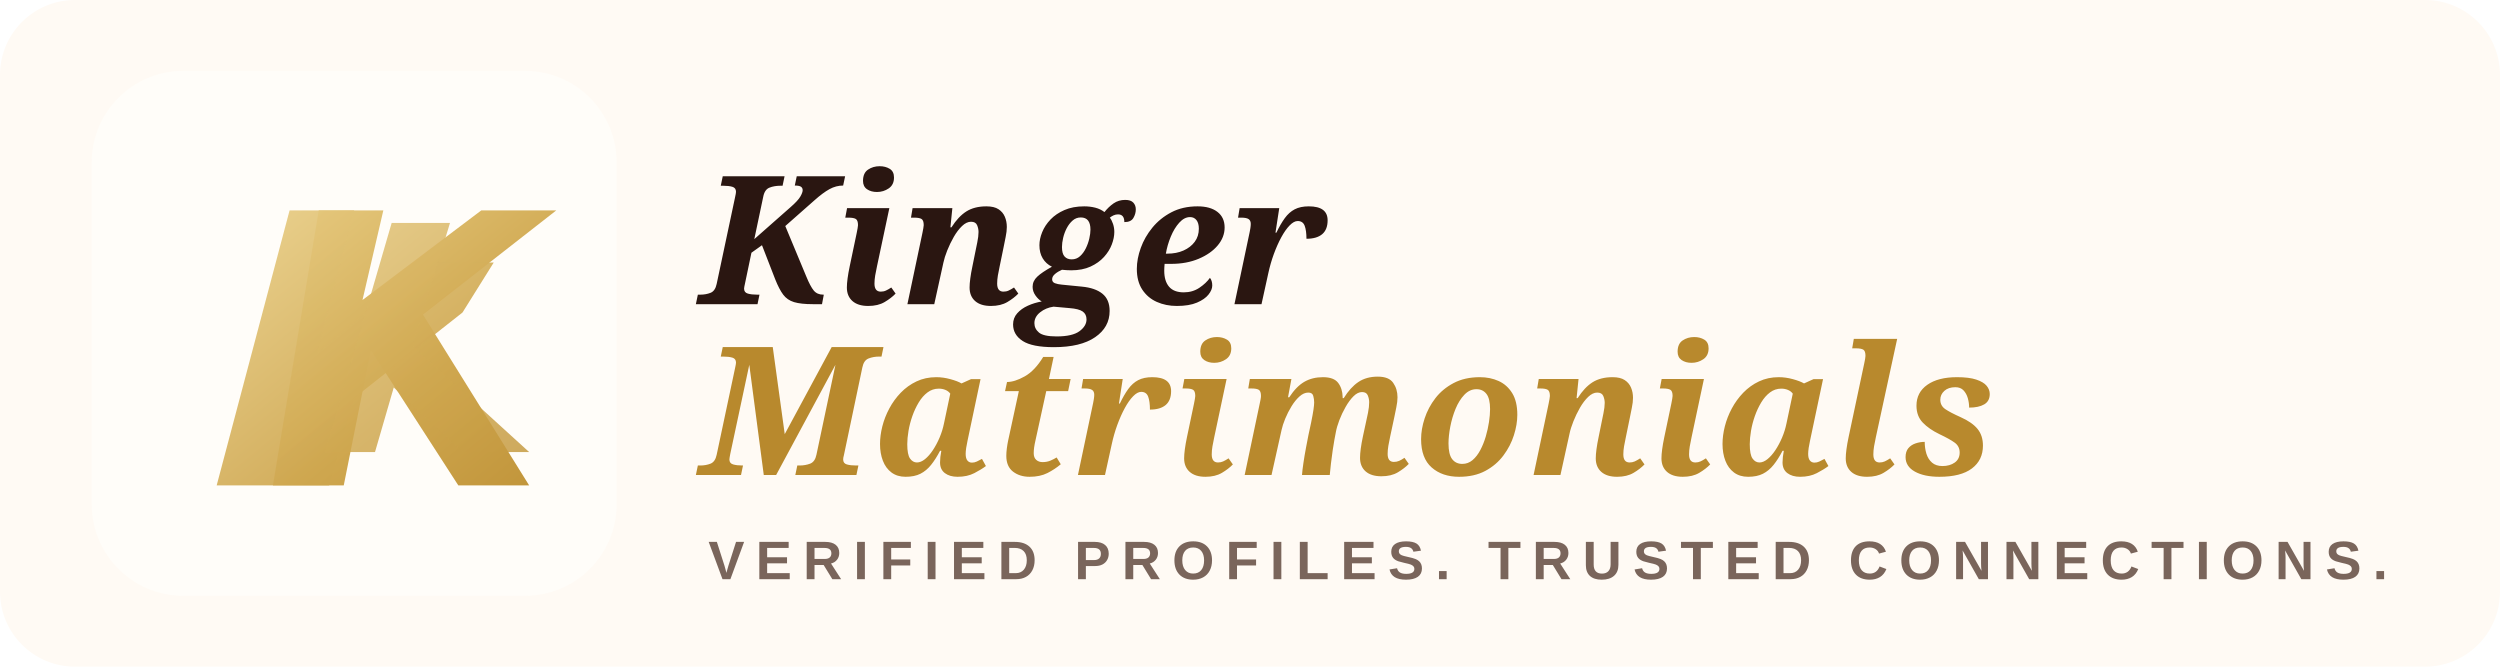
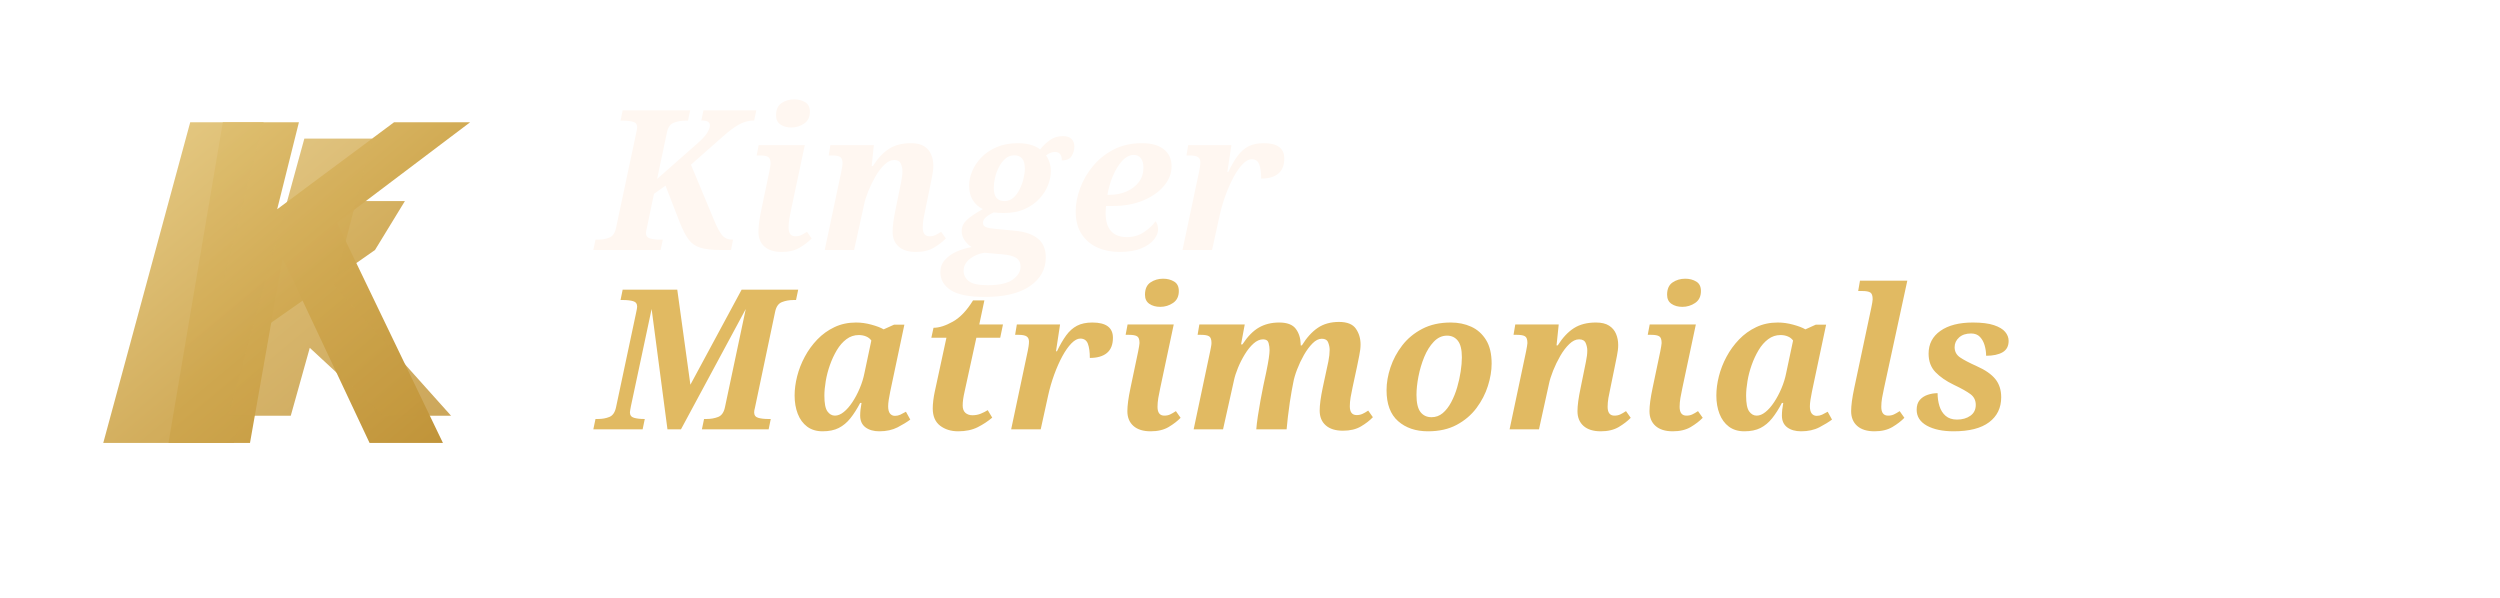
- <svg xmlns="http://www.w3.org/2000/svg" width="1200" height="320" viewBox="0 0 1200 320" fill="none" role="img" aria-labelledby="logoTitle logoDesc">
+ <svg xmlns="http://www.w3.org/2000/svg" width="920" height="220" viewBox="0 0 920 220" fill="none" role="img" aria-labelledby="title desc">
  <defs>
-     <linearGradient id="goldFill" x1="108" y1="48" x2="256" y2="228" gradientUnits="userSpaceOnUse">
+     <linearGradient id="goldFill" x1="40" y1="18" x2="180" y2="186" gradientUnits="userSpaceOnUse">
      <stop stop-color="#E7CB81" />
      <stop offset="0.48" stop-color="#CFA74F" />
      <stop offset="1" stop-color="#B8892D" />
    </linearGradient>
  </defs>
-   <rect width="1200" height="320" rx="36" fill="#FFFAF4" />
-   <g transform="translate(44 34)">
-     <rect x="0" y="0" width="252" height="252" rx="44" fill="#FFFDF9" />
-     <path d="M87 199L109 67H140L130 110L187 67H223L159 117L210 199H176L134 134L121 199H87Z" fill="url(#goldFill)" />
-     <path d="M60 199L95 67H126L108 136L160 92H193L178 116L126 157L114 199H60Z" fill="url(#goldFill)" fill-opacity="0.92" />
-     <path d="M112 183L144 73H172L154 132L210 183H178L145 152L136 183H112Z" fill="url(#goldFill)" fill-opacity="0.84" />
+   <g transform="translate(8 10)">
+     <path d="M54 153L74 35H102L94 67L137 35H165L116 72L155 153H128L96 85L84 153H54Z" fill="url(#goldFill)" />
+     <path d="M30 153L62 35H89L73 98L113 64H141L130 82L90 110L78 153H30Z" fill="url(#goldFill)" fill-opacity="0.92" />
+     <path d="M76 143L104 41H129L115 95L158 143H133L106 118L99 143H76Z" fill="url(#goldFill)" fill-opacity="0.84" />
  </g>
-   <g transform="translate(336 72)">
-     <text x="0" y="74" fill="#2A1611" font-family="'Cormorant Garamond', Georgia, serif" font-size="86" font-style="italic" font-weight="700" letter-spacing="1.1">
+   <g transform="translate(220 34)">
+     <text x="0" y="58" fill="#FFF7F1" font-family="'Cormorant Garamond', Georgia, serif" font-size="72" font-style="italic" font-weight="700" letter-spacing="1">
      Kinger
    </text>
-     <text x="0" y="156" fill="#B8892D" font-family="'Cormorant Garamond', Georgia, serif" font-size="86" font-style="italic" font-weight="700" letter-spacing="1.1">
+     <text x="0" y="124" fill="#E1BA62" font-family="'Cormorant Garamond', Georgia, serif" font-size="72" font-style="italic" font-weight="700" letter-spacing="1">
      Matrimonials
-     </text>
-     <text x="4" y="206" fill="#7A655B" font-family="'Manrope', Arial, sans-serif" font-size="26" font-weight="600" letter-spacing="5.4">
-       VERIFIED PROFILES. TRUSTED CONNECTIONS.
    </text>
  </g>
</svg>
